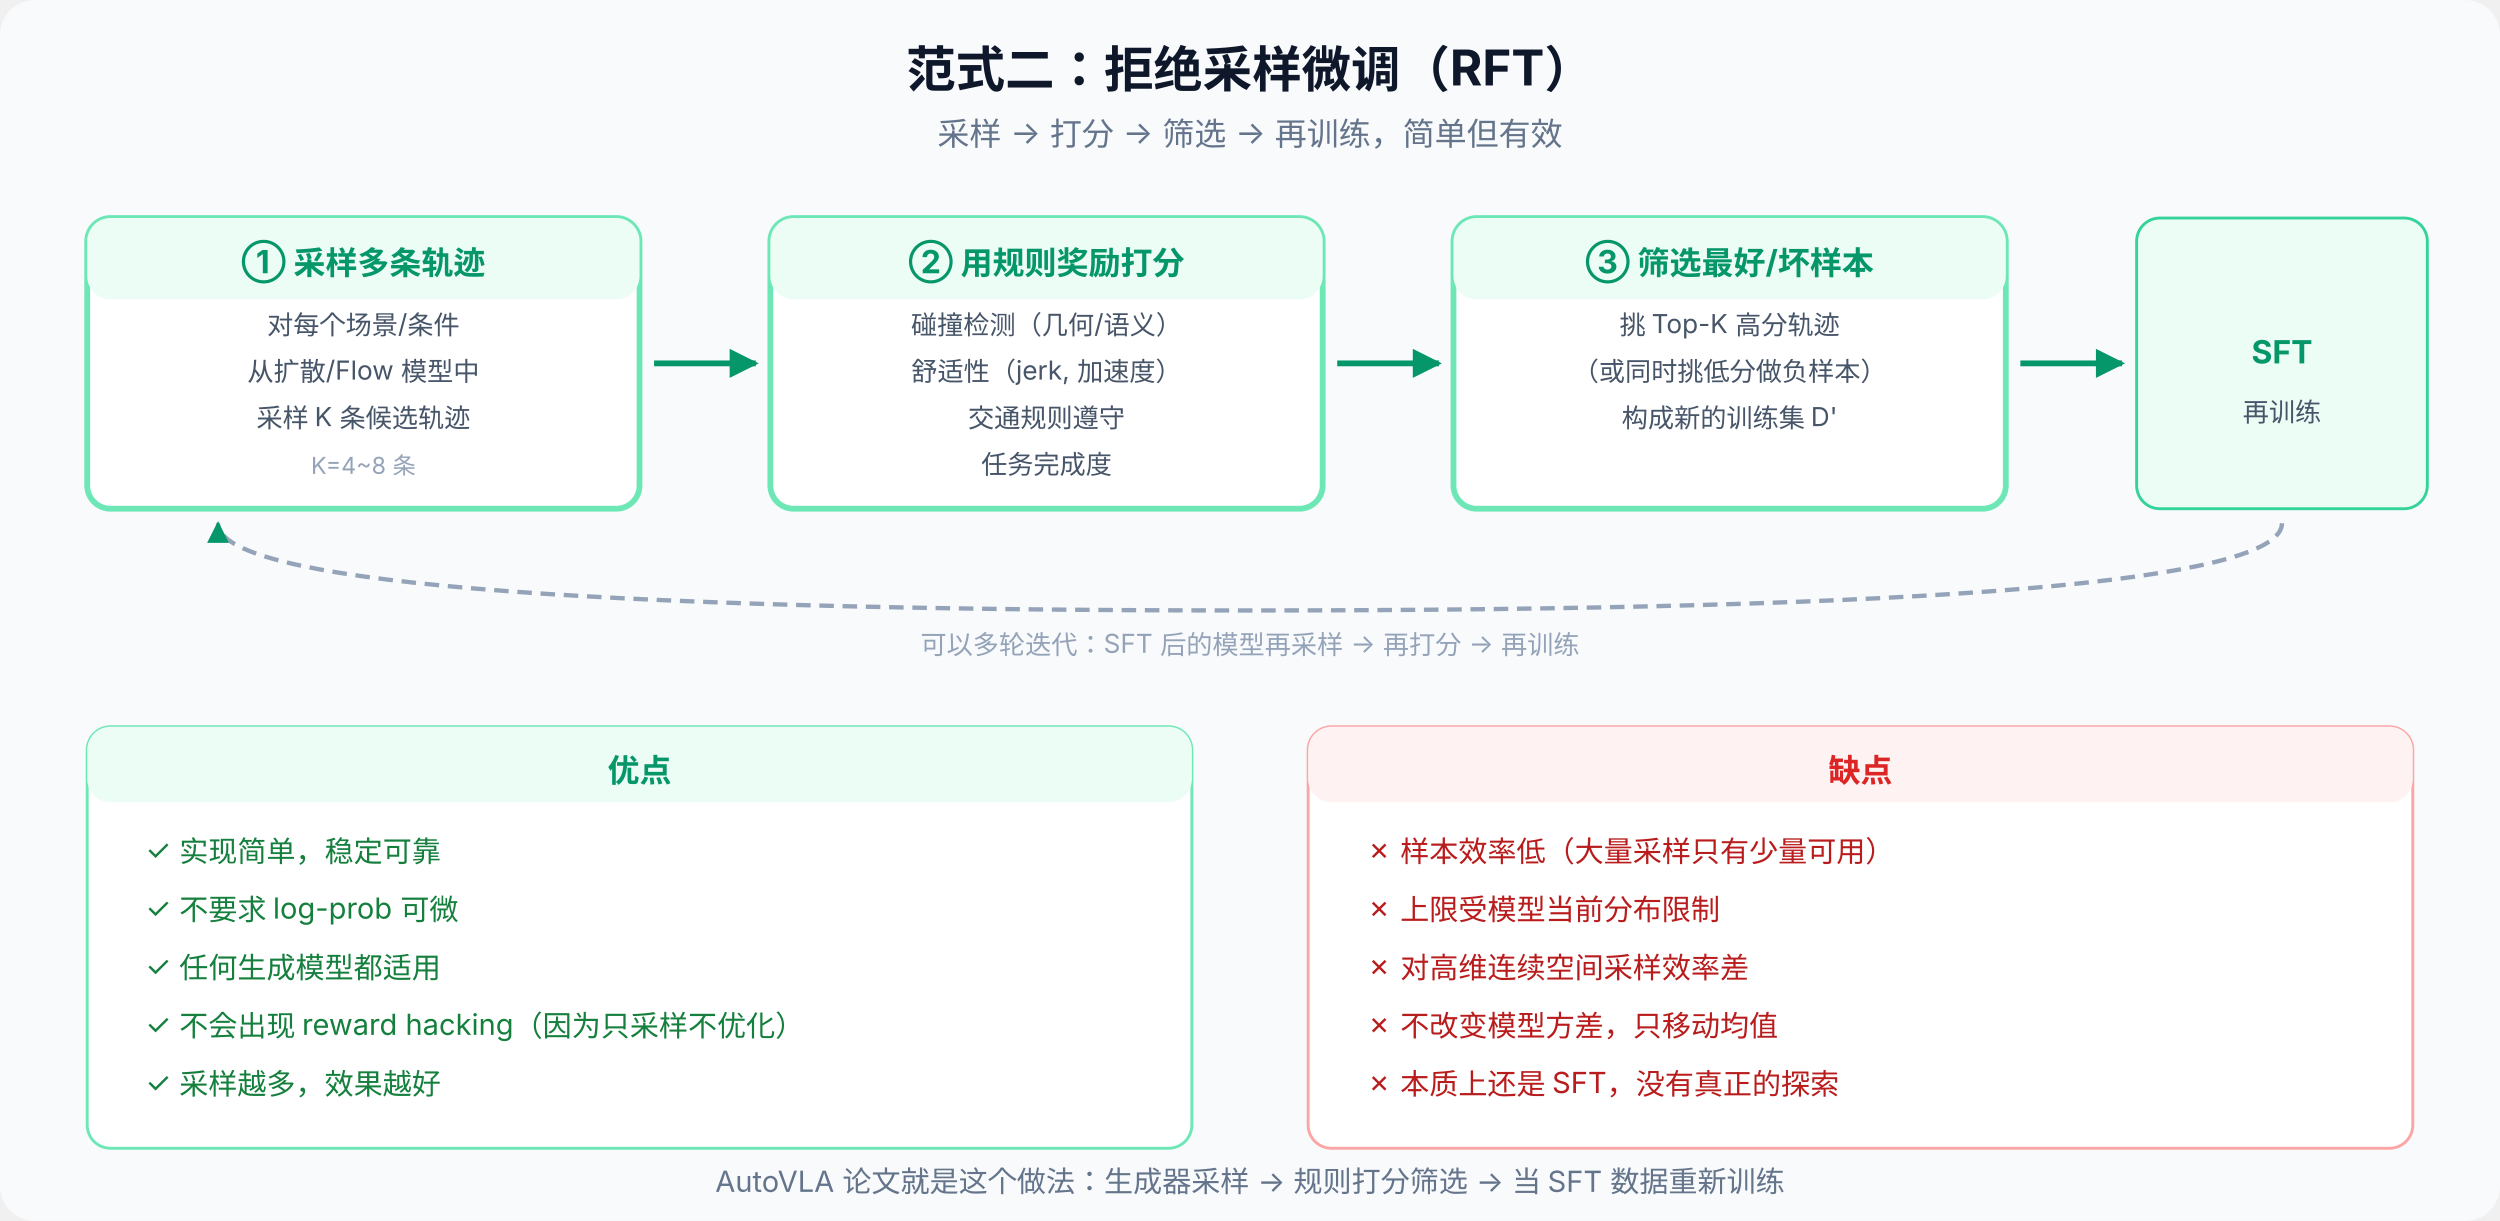
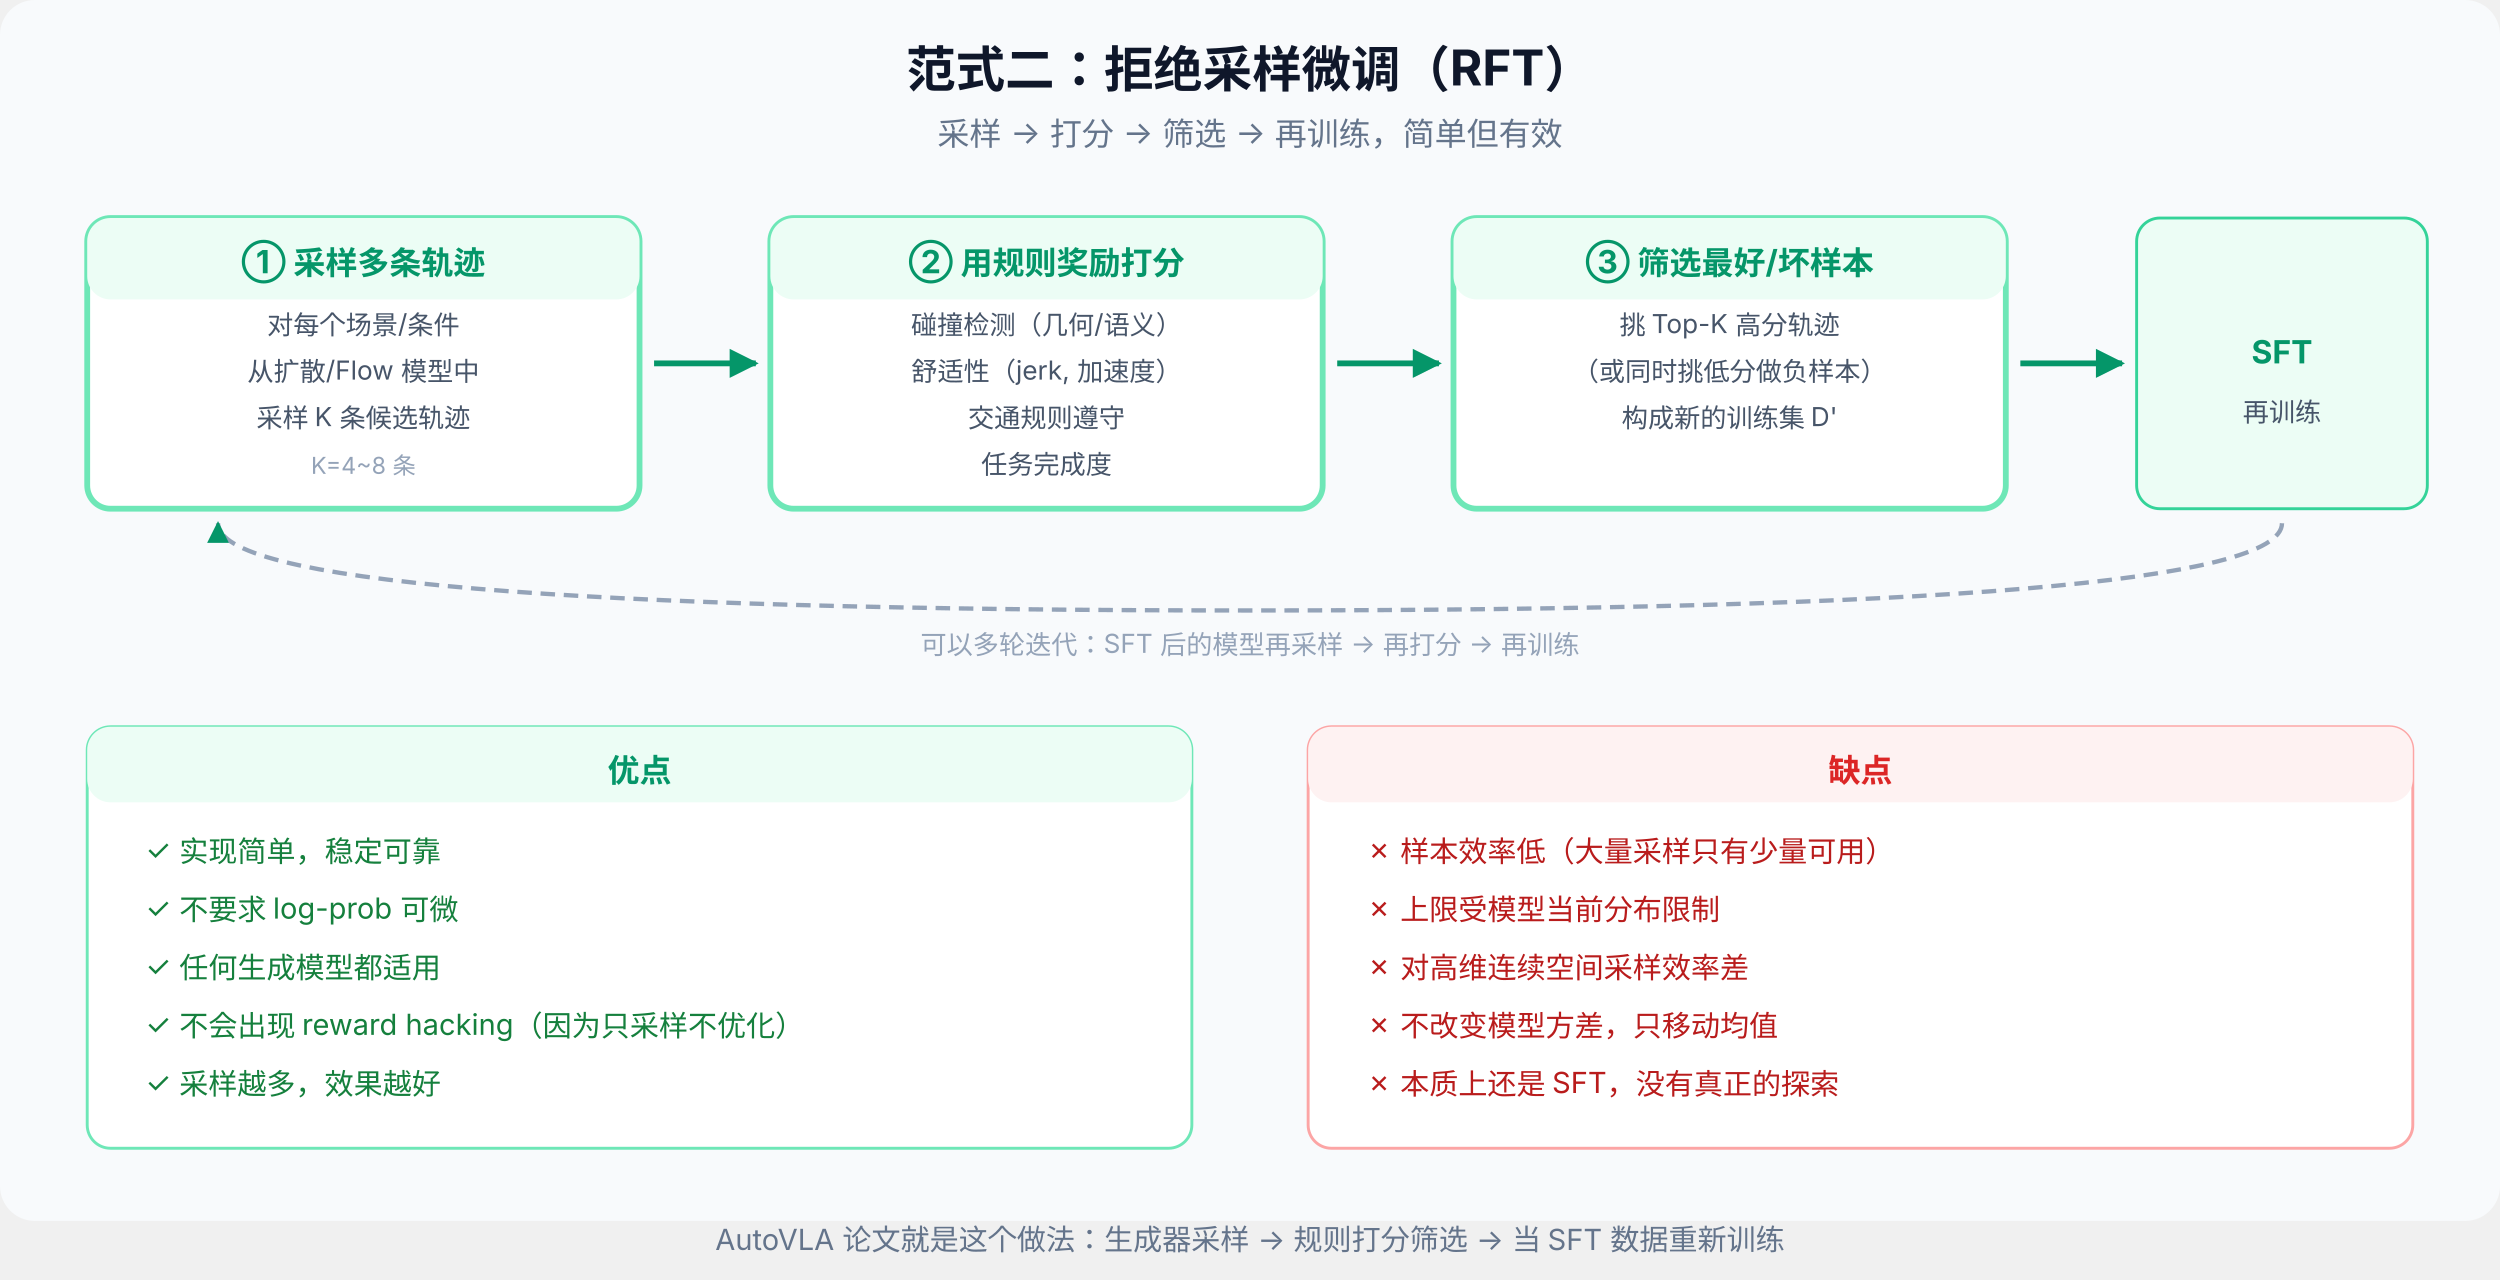
- <svg xmlns="http://www.w3.org/2000/svg" viewBox="0 0 860 420" font-family="system-ui, -apple-system, sans-serif">
+ <svg xmlns="http://www.w3.org/2000/svg" viewBox="0 0 860 440" font-family="system-ui, -apple-system, sans-serif">
  <defs>
    <marker id="ar" viewBox="0 0 10 10" refX="9" refY="5" markerWidth="5" markerHeight="5" orient="auto">
      <path d="M 0 0 L 10 5 L 0 10 z" fill="#059669" />
    </marker>
  </defs>
  <rect width="860" height="420" fill="#f8fafc" rx="12" />
  <text x="430" y="30" text-anchor="middle" font-size="17" font-weight="bold" fill="#0f172a">范式二：拒绝采样微调（RFT）</text>
  <text x="430" y="50" text-anchor="middle" font-size="11" fill="#64748b">采样 → 打分 → 筛选 → 再训练，简单但有效</text>
  <rect x="30" y="75" width="190" height="100" fill="white" stroke="#6ee7b7" stroke-width="2" rx="8" />
  <rect x="30" y="75" width="190" height="28" fill="#ecfdf5" rx="8" />
  <text x="125" y="94" text-anchor="middle" font-size="11" font-weight="bold" fill="#059669">① 采样多条轨迹</text>
  <text x="125" y="115" text-anchor="middle" font-size="9" fill="#475569">对每个场景/条件</text>
  <text x="125" y="131" text-anchor="middle" font-size="9" fill="#475569">从扩散/Flow 模型中</text>
  <text x="125" y="147" text-anchor="middle" font-size="9" fill="#475569">采样 K 条候选轨迹</text>
  <text x="125" y="163" text-anchor="middle" font-size="8" fill="#94a3b8">K=4~8 条</text>
  <line x1="225" y1="125" x2="260" y2="125" stroke="#059669" stroke-width="2" marker-end="url(#ar)" />
  <rect x="265" y="75" width="190" height="100" fill="white" stroke="#6ee7b7" stroke-width="2" rx="8" />
  <rect x="265" y="75" width="190" height="28" fill="#ecfdf5" rx="8" />
  <text x="360" y="94" text-anchor="middle" font-size="11" font-weight="bold" fill="#059669">② 用规则奖励打分</text>
  <text x="360" y="115" text-anchor="middle" font-size="9" fill="#475569">碰撞检测（几何/语义）</text>
  <text x="360" y="131" text-anchor="middle" font-size="9" fill="#475569">舒适性（jerk, 加速度）</text>
  <text x="360" y="147" text-anchor="middle" font-size="9" fill="#475569">交通规则遵守</text>
  <text x="360" y="163" text-anchor="middle" font-size="9" fill="#475569">任务完成度</text>
  <line x1="460" y1="125" x2="495" y2="125" stroke="#059669" stroke-width="2" marker-end="url(#ar)" />
  <rect x="500" y="75" width="190" height="100" fill="white" stroke="#6ee7b7" stroke-width="2" rx="8" />
  <rect x="500" y="75" width="190" height="28" fill="#ecfdf5" rx="8" />
  <text x="595" y="94" text-anchor="middle" font-size="11" font-weight="bold" fill="#059669">③ 筛选最好/坏样本</text>
  <text x="595" y="115" text-anchor="middle" font-size="9" fill="#475569">挑 Top-K 高分轨迹</text>
  <text x="595" y="131" text-anchor="middle" font-size="9" fill="#475569">（或同时挑低分做负样本）</text>
  <text x="595" y="147" text-anchor="middle" font-size="9" fill="#475569">构成新的训练集 D'</text>
  <line x1="695" y1="125" x2="730" y2="125" stroke="#059669" stroke-width="2" marker-end="url(#ar)" />
  <rect x="735" y="75" width="100" height="100" fill="#ecfdf5" stroke="#34d399" rx="8" />
  <text x="785" y="125" text-anchor="middle" font-size="11" font-weight="bold" fill="#059669">SFT</text>
  <text x="785" y="145" text-anchor="middle" font-size="9" fill="#475569">再训练</text>
  <path d="M 785 180 Q 785 210 430 210 Q 75 210 75 180" stroke="#94a3b8" stroke-width="1.5" fill="none" stroke-dasharray="5,3" marker-end="url(#ar)" />
  <text x="430" y="225" text-anchor="middle" font-size="9" fill="#94a3b8">可以多轮迭代：SFT 后的模型再采样 → 再打分 → 再训练</text>
  <rect x="30" y="250" width="380" height="145" fill="white" stroke="#6ee7b7" rx="8" />
  <rect x="30" y="250" width="380" height="26" fill="#ecfdf5" rx="8" />
  <text x="220" y="269" text-anchor="middle" font-size="11" font-weight="bold" fill="#059669">优点</text>
  <text x="50" y="296" font-size="10" fill="#15803d">✓ 实现简单，稳定可靠</text>
  <text x="50" y="316" font-size="10" fill="#15803d">✓ 不要求 log-prob 可微</text>
  <text x="50" y="336" font-size="10" fill="#15803d">✓ 任何生成模型都适用</text>
  <text x="50" y="356" font-size="10" fill="#15803d">✓ 不会出现 reward hacking（因为只采样不优化）</text>
  <text x="50" y="376" font-size="10" fill="#15803d">✓ 采样越多，效果越好</text>
  <rect x="450" y="250" width="380" height="145" fill="white" stroke="#fca5a5" rx="8" />
  <rect x="450" y="250" width="380" height="26" fill="#fef2f2" rx="8" />
  <text x="640" y="269" text-anchor="middle" font-size="11" font-weight="bold" fill="#dc2626">缺点</text>
  <text x="470" y="296" font-size="10" fill="#b91c1c">✗ 样本效率低（大量采样只有少量可用）</text>
  <text x="470" y="316" font-size="10" fill="#b91c1c">✗ 上限受模型当前分布限制</text>
  <text x="470" y="336" font-size="10" fill="#b91c1c">✗ 对高维连续空间采样效率差</text>
  <text x="470" y="356" font-size="10" fill="#b91c1c">✗ 不改变模型方差，只移动均值</text>
  <text x="470" y="376" font-size="10" fill="#b91c1c">✗ 本质上还是 SFT，没有真正的探索</text>
-   <text x="430" y="410" text-anchor="middle" font-size="10" fill="#64748b">AutoVLA 论文就是这个做法：生成器采样 → 规则打分筛选 → 当 SFT 数据重新训练</text>
+   <text x="430" y="430" text-anchor="middle" font-size="10" fill="#64748b">AutoVLA 论文就是这个做法：生成器采样 → 规则打分筛选 → 当 SFT 数据重新训练</text>
</svg>
